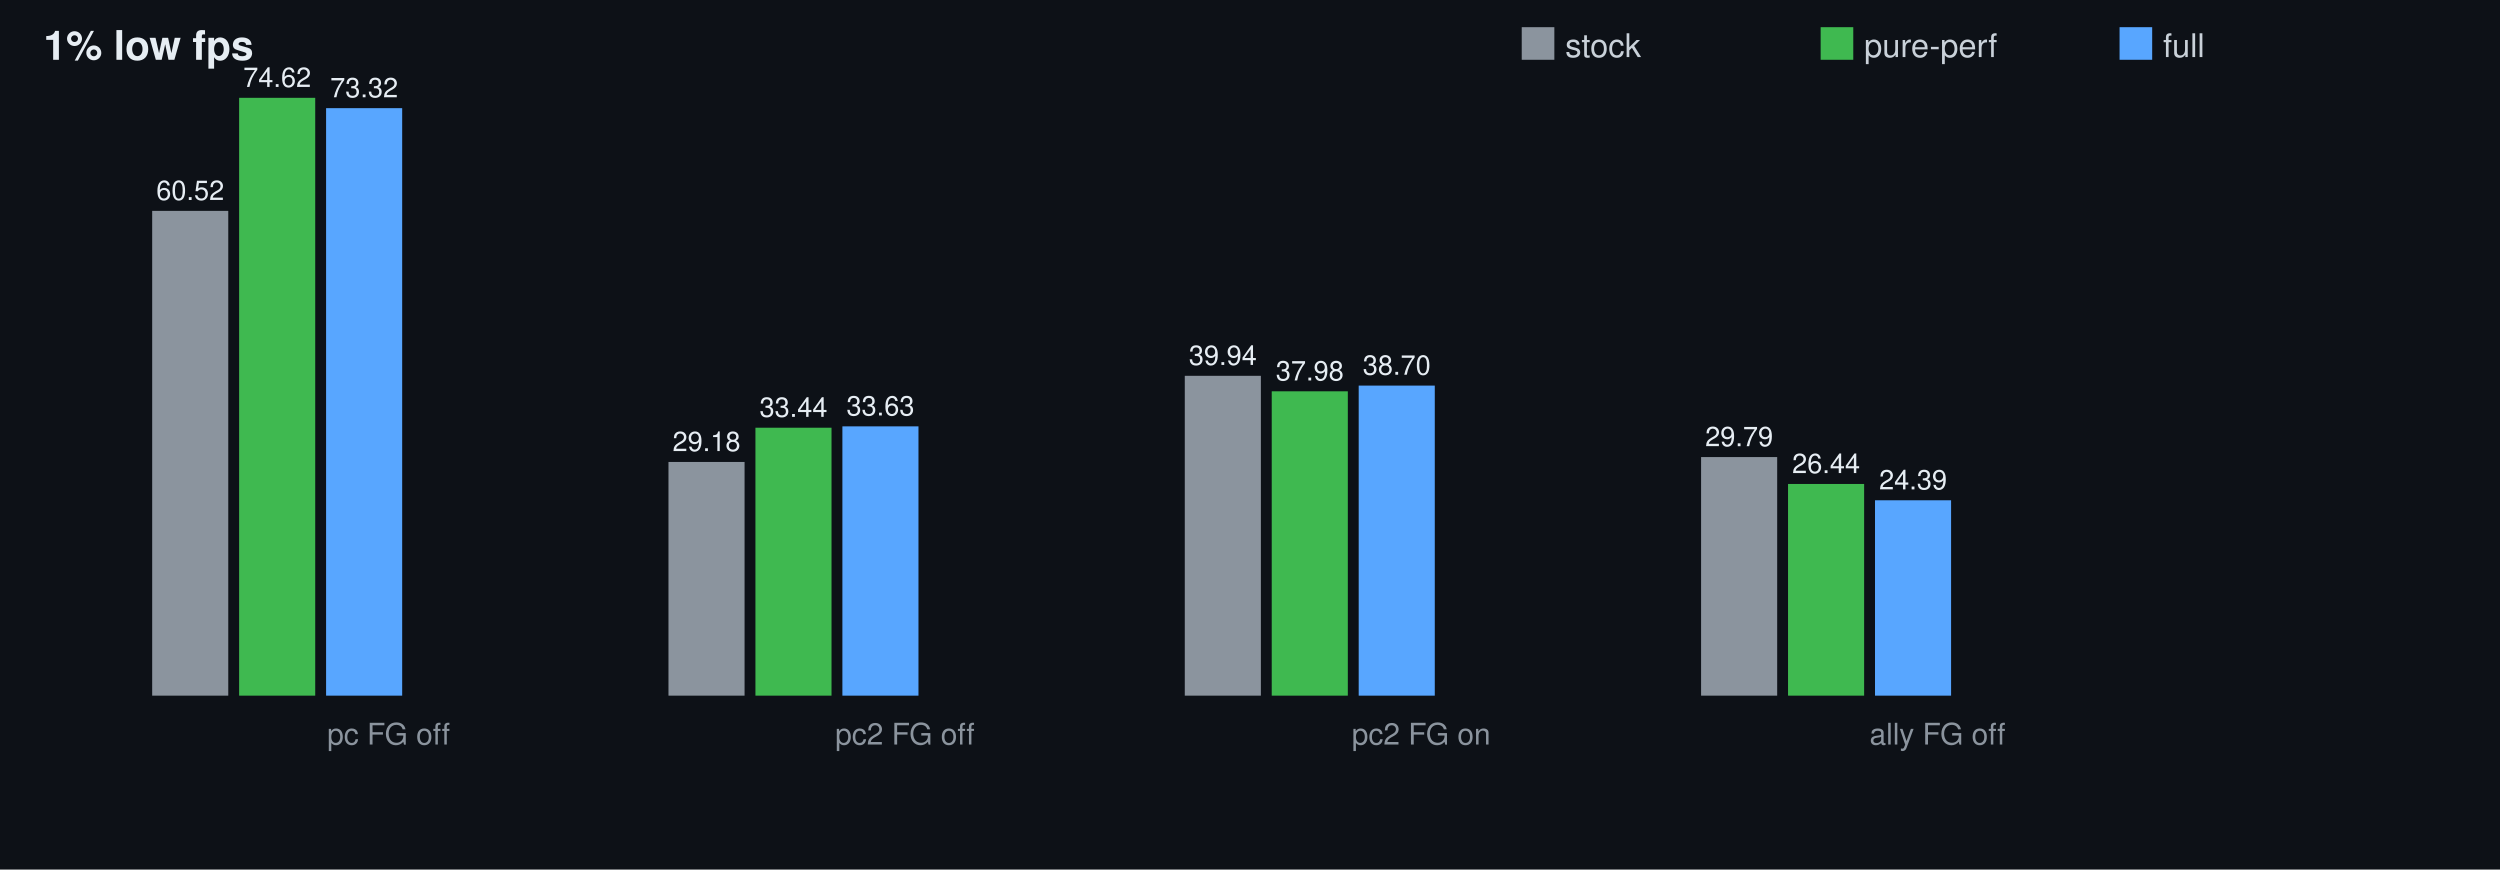
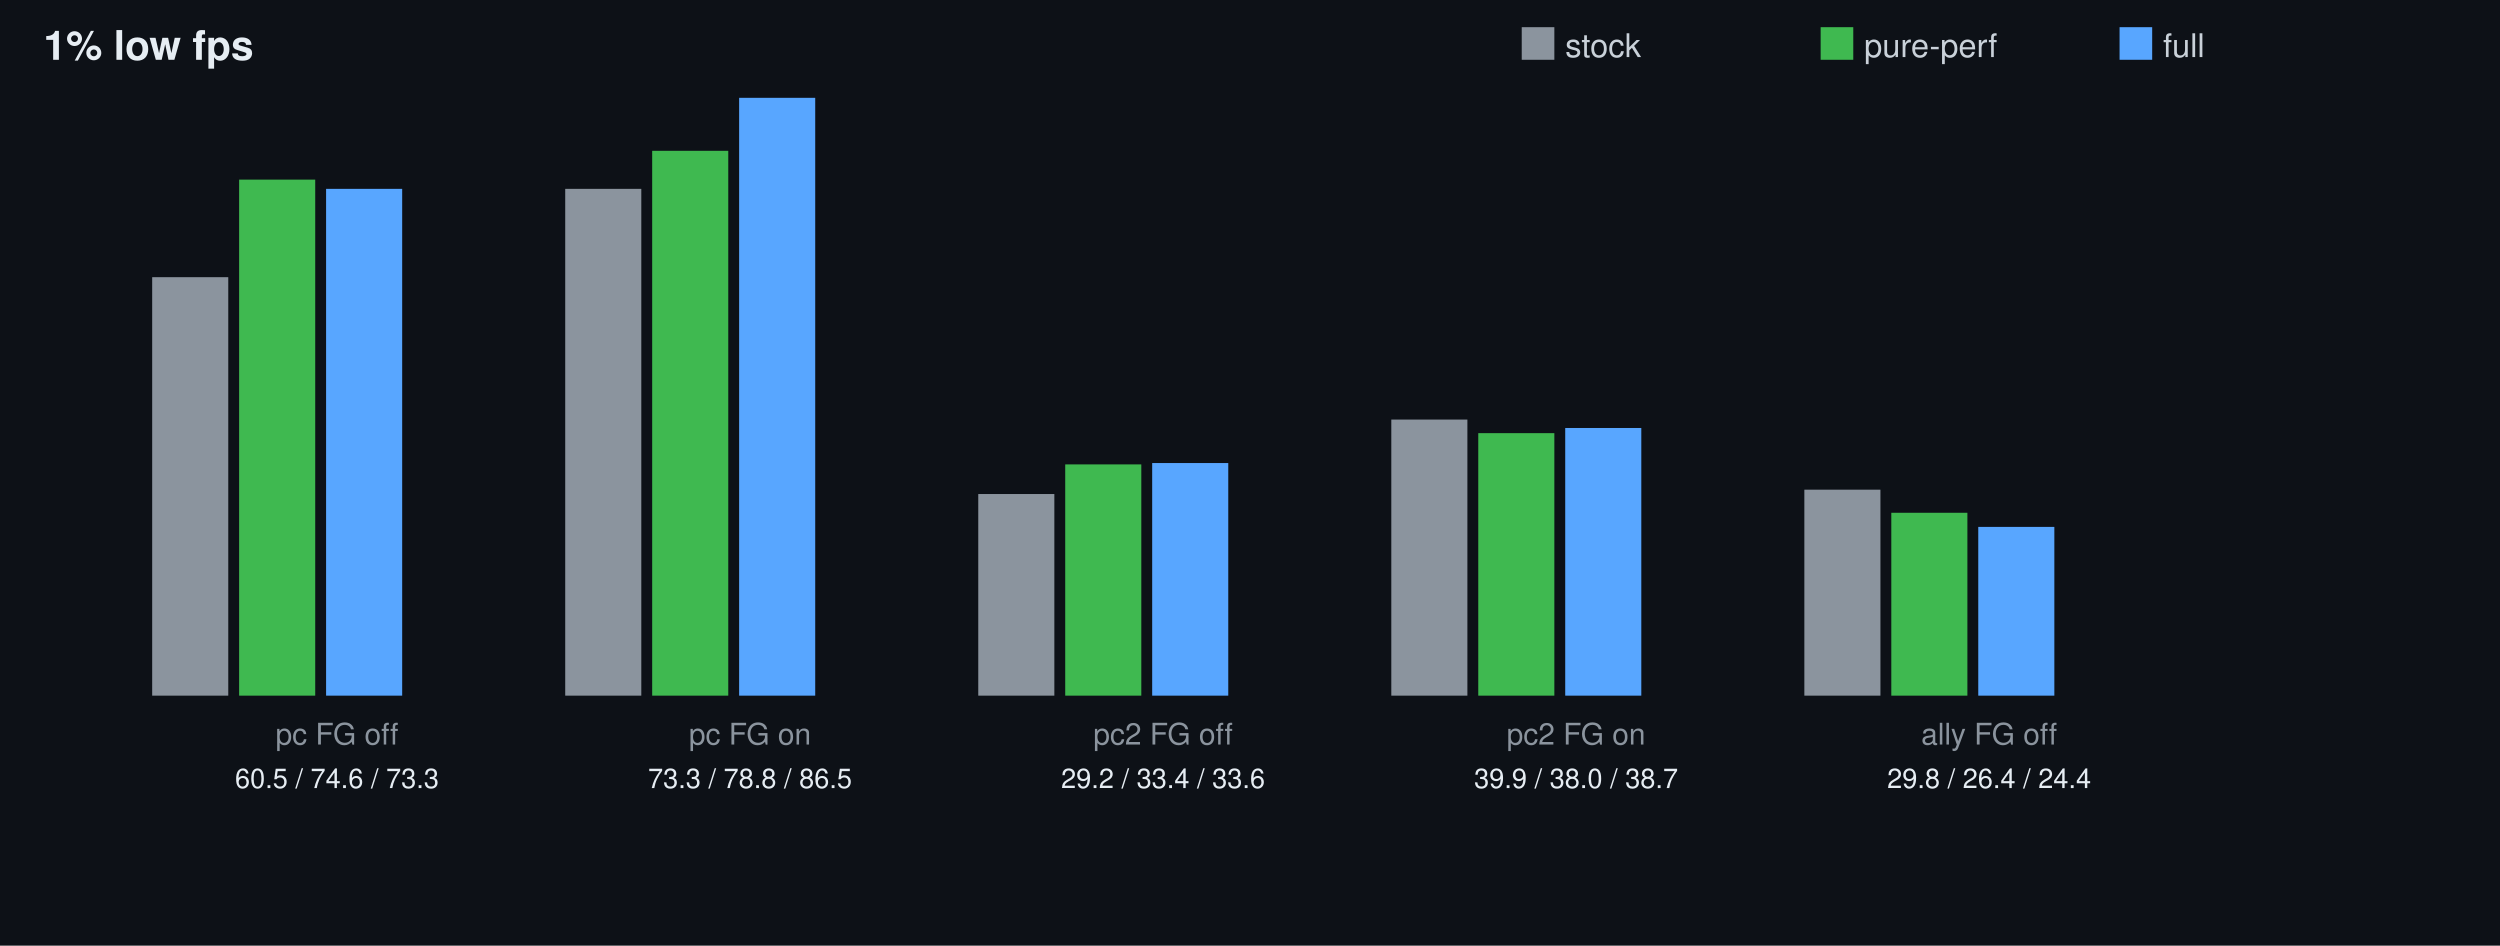
- <svg xmlns="http://www.w3.org/2000/svg" viewBox="0 0 920 320" font-family="Segoe UI,Helvetica,Arial,sans-serif">
+ <svg xmlns="http://www.w3.org/2000/svg" viewBox="0 0 920 348" font-family="Segoe UI,Helvetica,Arial,sans-serif">
  <rect width="100%" height="100%" fill="#0d1117" />
  <text x="16" y="22" fill="#e6edf3" font-size="15" font-weight="700">1% low fps</text>
  <rect x="560" y="10" width="12" height="12" fill="#8b949e" />
  <text x="576" y="21" fill="#c9d1d9" font-size="12">stock</text>
  <rect x="670" y="10" width="12" height="12" fill="#3fb950" />
  <text x="686" y="21" fill="#c9d1d9" font-size="12">pure-perf</text>
  <rect x="780" y="10" width="12" height="12" fill="#58a6ff" />
  <text x="796" y="21" fill="#c9d1d9" font-size="12">full</text>
-   <text x="143" y="274" fill="#8b949e" font-size="11" text-anchor="middle">pc FG off</text>
-   <rect x="56.0" y="77.6" width="28.0" height="178.4" fill="#8b949e" />
-   <text x="70.0" y="73.6" fill="#e6edf3" font-size="10" text-anchor="middle">60.52</text>
-   <rect x="88.0" y="36.0" width="28.0" height="220.0" fill="#3fb950" />
-   <text x="102.0" y="32.0" fill="#e6edf3" font-size="10" text-anchor="middle">74.62</text>
-   <rect x="120.0" y="39.8" width="28.0" height="216.2" fill="#58a6ff" />
-   <text x="134.0" y="35.8" fill="#e6edf3" font-size="10" text-anchor="middle">73.32</text>
-   <text x="333" y="274" fill="#8b949e" font-size="11" text-anchor="middle">pc2 FG off</text>
-   <rect x="246.0" y="170.0" width="28.0" height="86.0" fill="#8b949e" />
-   <text x="260.0" y="166.0" fill="#e6edf3" font-size="10" text-anchor="middle">29.18</text>
-   <rect x="278.0" y="157.4" width="28.0" height="98.6" fill="#3fb950" />
-   <text x="292.0" y="153.4" fill="#e6edf3" font-size="10" text-anchor="middle">33.44</text>
-   <rect x="310.0" y="156.9" width="28.0" height="99.1" fill="#58a6ff" />
-   <text x="324.0" y="152.9" fill="#e6edf3" font-size="10" text-anchor="middle">33.63</text>
-   <text x="523" y="274" fill="#8b949e" font-size="11" text-anchor="middle">pc2 FG on</text>
-   <rect x="436.0" y="138.3" width="28.0" height="117.7" fill="#8b949e" />
-   <text x="450.0" y="134.3" fill="#e6edf3" font-size="10" text-anchor="middle">39.94</text>
-   <rect x="468.0" y="144.0" width="28.0" height="112.0" fill="#3fb950" />
-   <text x="482.0" y="140.0" fill="#e6edf3" font-size="10" text-anchor="middle">37.98</text>
-   <rect x="500.0" y="141.9" width="28.0" height="114.1" fill="#58a6ff" />
-   <text x="514.0" y="137.9" fill="#e6edf3" font-size="10" text-anchor="middle">38.70</text>
-   <text x="713" y="274" fill="#8b949e" font-size="11" text-anchor="middle">ally FG off</text>
-   <rect x="626.0" y="168.2" width="28.0" height="87.8" fill="#8b949e" />
-   <text x="640.0" y="164.2" fill="#e6edf3" font-size="10" text-anchor="middle">29.79</text>
-   <rect x="658.0" y="178.1" width="28.0" height="77.9" fill="#3fb950" />
-   <text x="672.0" y="174.1" fill="#e6edf3" font-size="10" text-anchor="middle">26.44</text>
-   <rect x="690.0" y="184.1" width="28.0" height="71.9" fill="#58a6ff" />
-   <text x="704.0" y="180.1" fill="#e6edf3" font-size="10" text-anchor="middle">24.39</text>
+   <text x="124" y="274" fill="#8b949e" font-size="11" text-anchor="middle">pc FG off</text>
+   <rect x="56.0" y="102.0" width="28.0" height="154.0" fill="#8b949e" />
+   <rect x="88.0" y="66.1" width="28.0" height="189.9" fill="#3fb950" />
+   <rect x="120.0" y="69.5" width="28.0" height="186.5" fill="#58a6ff" />
+   <text x="124" y="290" fill="#e6edf3" font-size="10" text-anchor="middle">60.5 / 74.6 / 73.3</text>
+   <text x="276" y="274" fill="#8b949e" font-size="11" text-anchor="middle">pc FG on</text>
+   <rect x="208.0" y="69.5" width="28.0" height="186.5" fill="#8b949e" />
+   <rect x="240.0" y="55.5" width="28.0" height="200.5" fill="#3fb950" />
+   <rect x="272.0" y="36.0" width="28.0" height="220.0" fill="#58a6ff" />
+   <text x="276" y="290" fill="#e6edf3" font-size="10" text-anchor="middle">73.3 / 78.8 / 86.5</text>
+   <text x="428" y="274" fill="#8b949e" font-size="11" text-anchor="middle">pc2 FG off</text>
+   <rect x="360.0" y="181.8" width="28.0" height="74.2" fill="#8b949e" />
+   <rect x="392.0" y="170.9" width="28.0" height="85.1" fill="#3fb950" />
+   <rect x="424.0" y="170.4" width="28.0" height="85.6" fill="#58a6ff" />
+   <text x="428" y="290" fill="#e6edf3" font-size="10" text-anchor="middle">29.2 / 33.4 / 33.6</text>
+   <text x="580" y="274" fill="#8b949e" font-size="11" text-anchor="middle">pc2 FG on</text>
+   <rect x="512.0" y="154.4" width="28.0" height="101.6" fill="#8b949e" />
+   <rect x="544.0" y="159.4" width="28.0" height="96.6" fill="#3fb950" />
+   <rect x="576.0" y="157.5" width="28.0" height="98.5" fill="#58a6ff" />
+   <text x="580" y="290" fill="#e6edf3" font-size="10" text-anchor="middle">39.9 / 38.0 / 38.7</text>
+   <text x="732" y="274" fill="#8b949e" font-size="11" text-anchor="middle">ally FG off</text>
+   <rect x="664.0" y="180.2" width="28.0" height="75.8" fill="#8b949e" />
+   <rect x="696.0" y="188.7" width="28.0" height="67.3" fill="#3fb950" />
+   <rect x="728.0" y="193.9" width="28.0" height="62.1" fill="#58a6ff" />
+   <text x="732" y="290" fill="#e6edf3" font-size="10" text-anchor="middle">29.8 / 26.4 / 24.4</text>
</svg>
